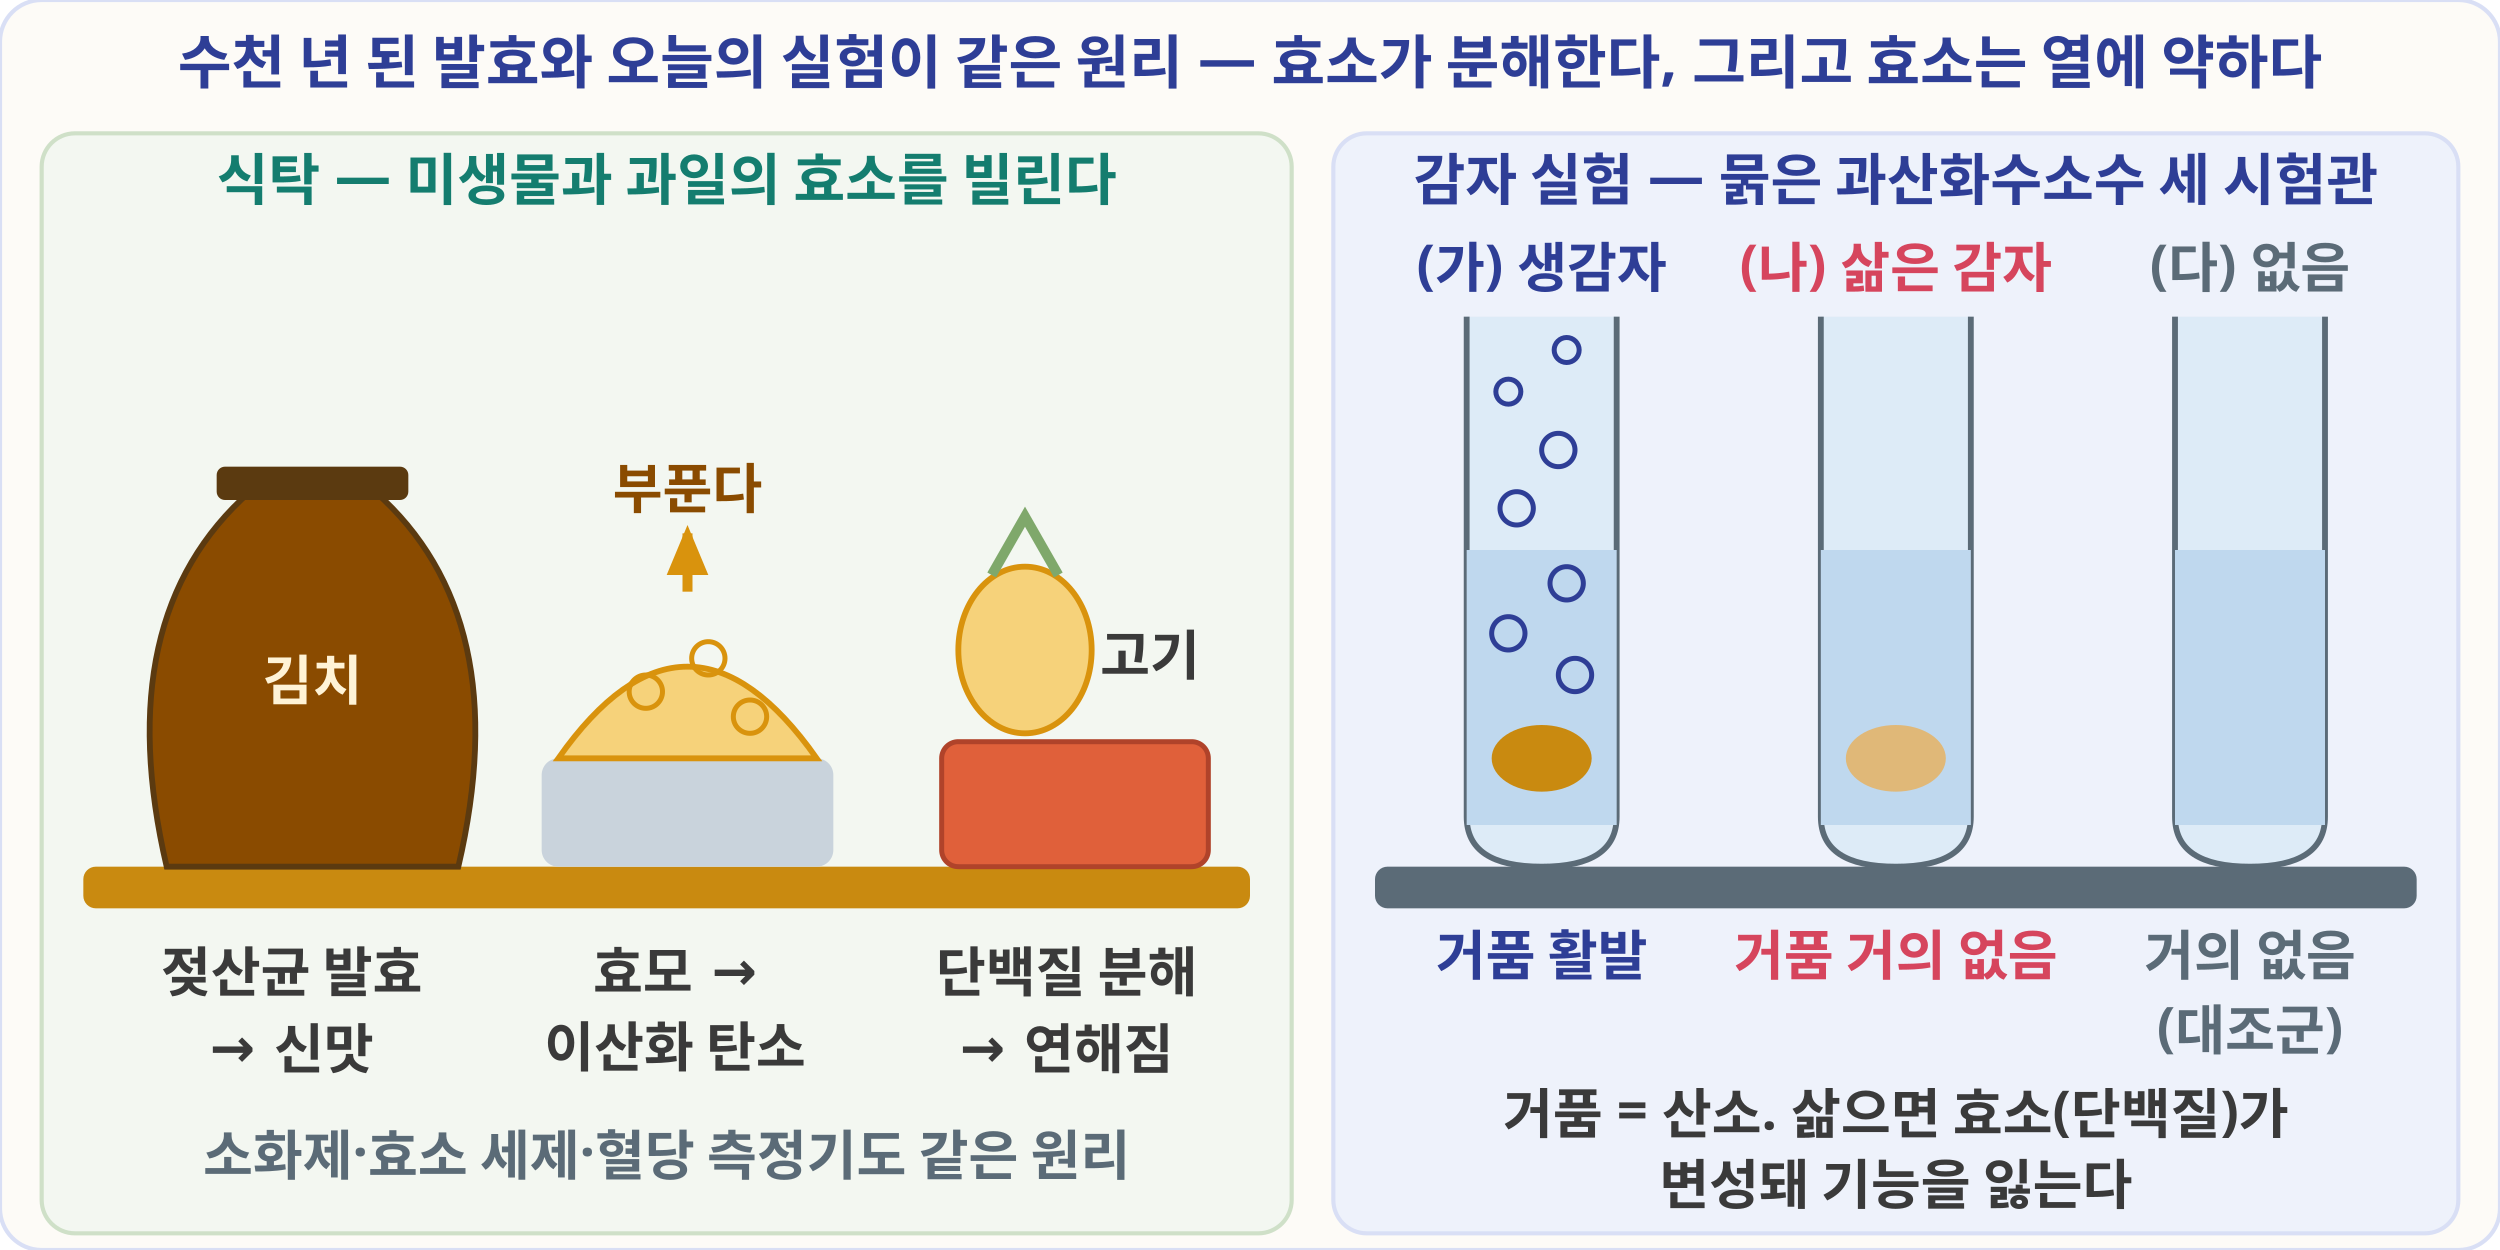
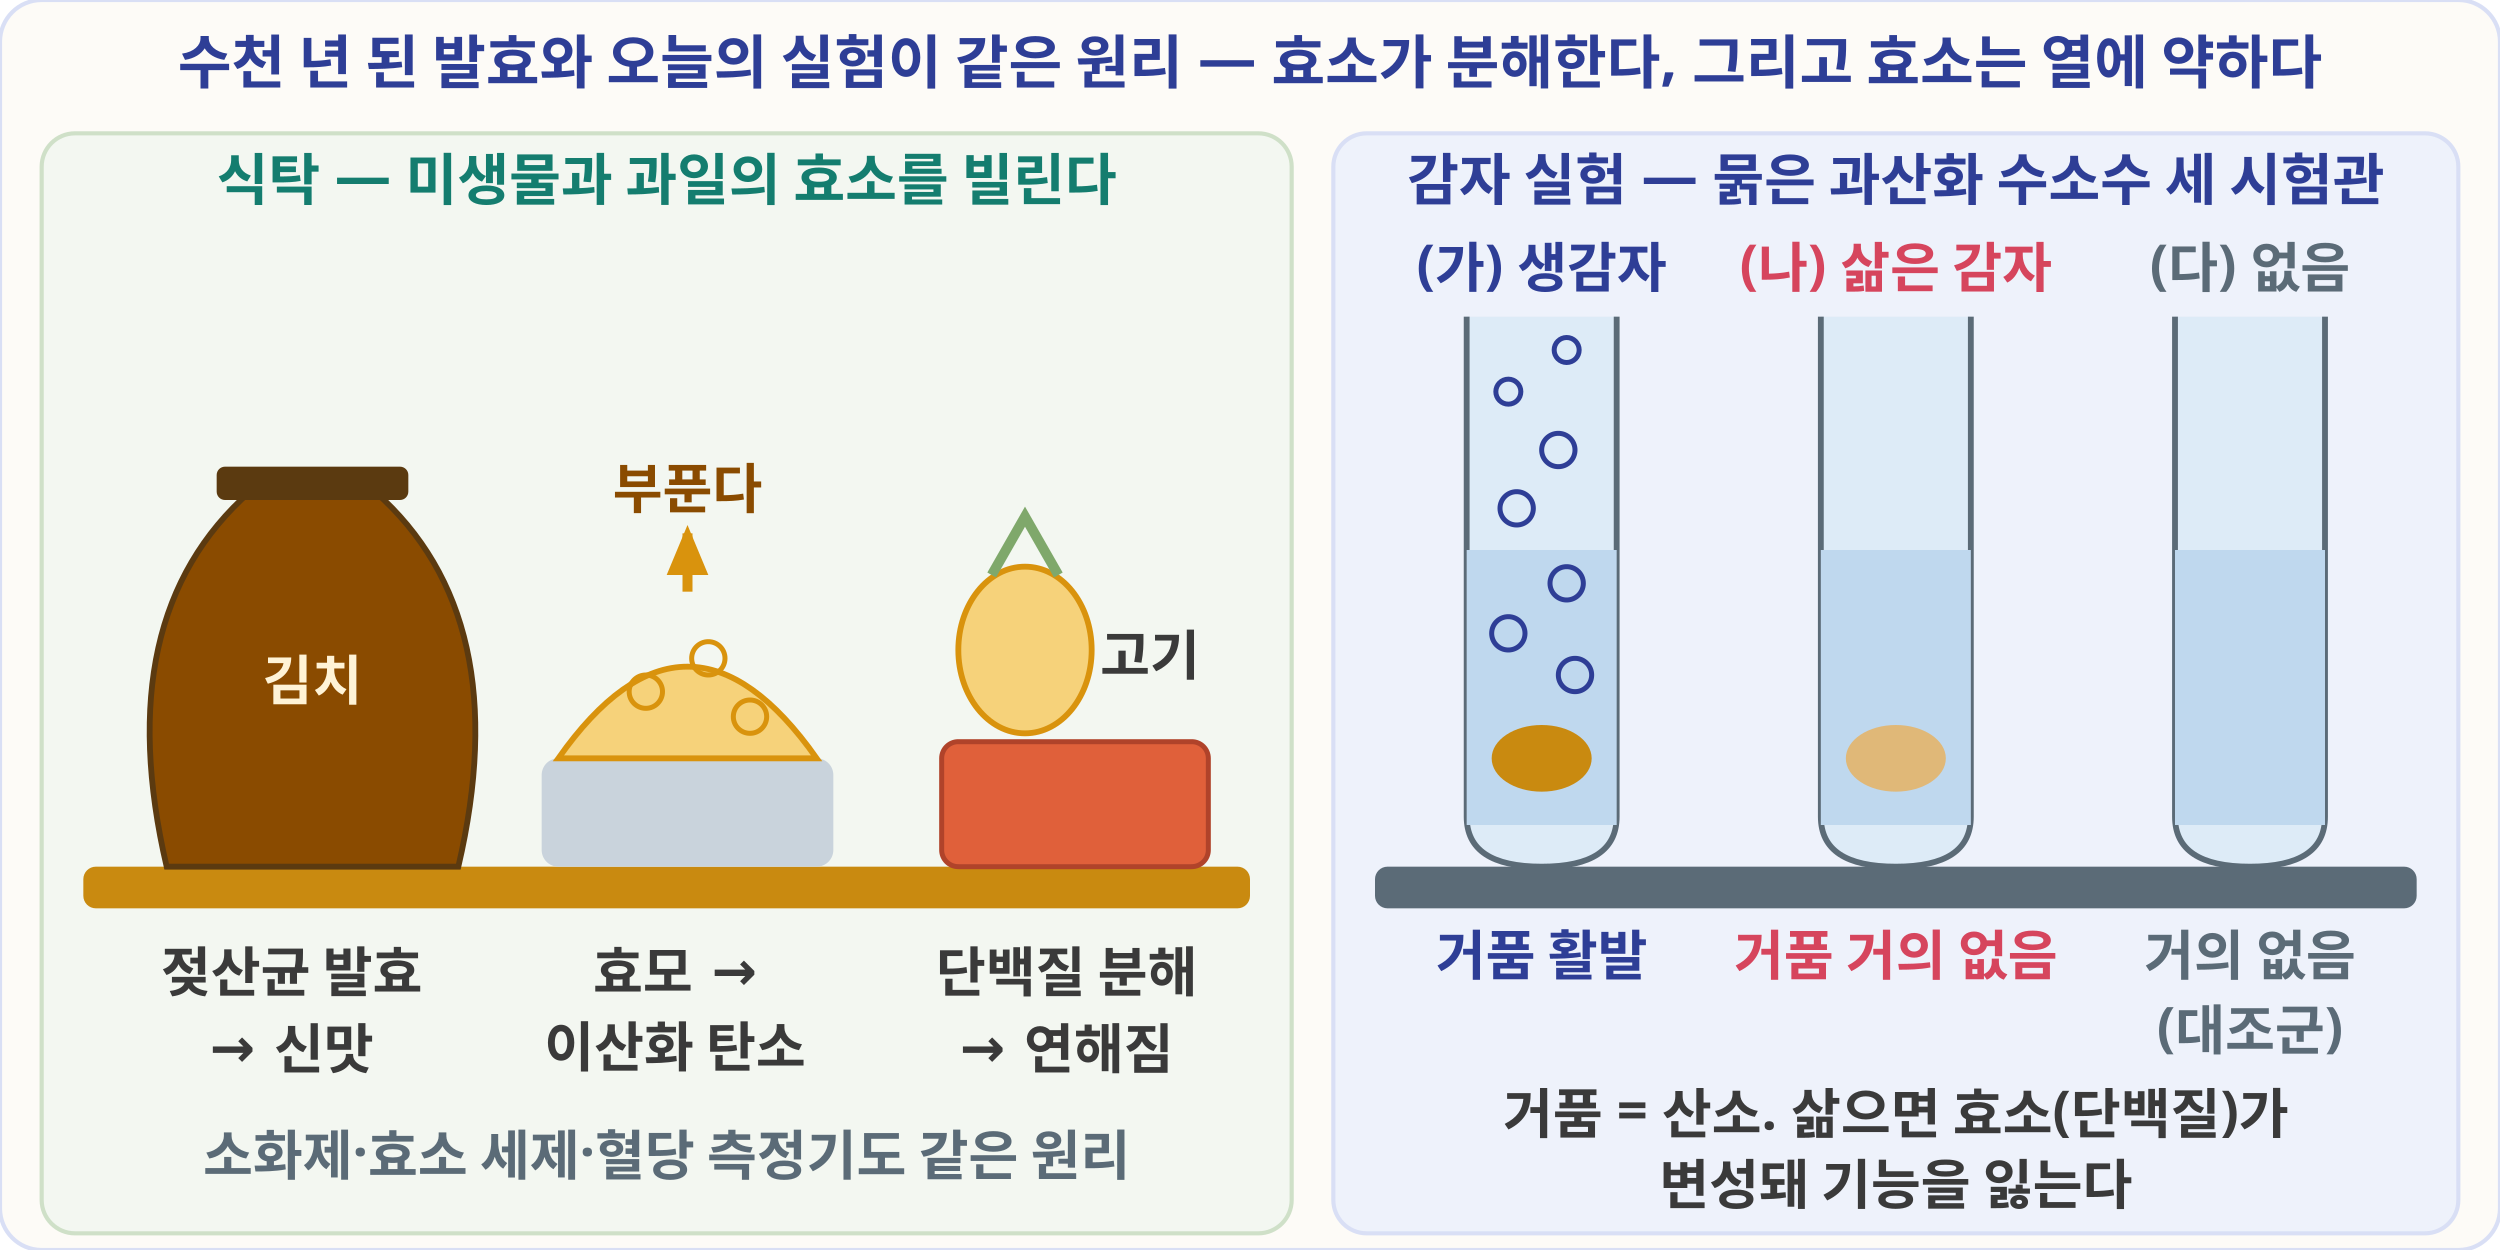
<svg width="600" height="300" viewBox="0 0 600 300" font-family="PC Sans">
  <defs>
    <marker id="arrY-1305-05" markerUnits="userSpaceOnUse" markerWidth="12" markerHeight="10" refX="10" refY="5" orient="auto">
      <path d="M0,0 L12,5 L0,10 Z" fill="#D9930D" />
    </marker>
  </defs>
  <rect width="600" height="300" rx="10" fill="#FDFBF7" stroke="#D9DFF5" />
  <text x="300" y="20" text-anchor="middle" font-size="14" font-weight="900" fill="#2E3E96">수천 년 된 발효와 오늘의 실험이 같은 원리 — 효소가 분해한다, 그리고 효소는 열에 약하다</text>
  <g transform="translate(10,32)">
    <rect width="300" height="264" rx="8" fill="#F3F7F1" stroke="#CFE0C8" />
    <text x="150" y="16" text-anchor="middle" font-size="13.5" font-weight="900" fill="#147D6F">식탁 — 미생물과 과일의 효소를 빌린다</text>
    <rect x="10" y="176" width="280" height="10" rx="3" fill="#C98A10" />
    <path d="M30,176 q-14,-60 20,-90 h30 q34,30 20,90 z" fill="#8A4B00" stroke="#5B3A10" stroke-width="1.4" />
    <rect x="42" y="80" width="46" height="8" rx="2" fill="#5B3A10" />
    <text x="65" y="136" text-anchor="middle" font-size="13" font-weight="900" fill="#FFF3D6">김치</text>
    <text x="60" y="206" text-anchor="middle" font-size="13" font-weight="900" fill="#3A3A3A">젖산균 발효<tspan x="60" dy="18">→ 신맛</tspan>
    </text>
    <rect x="120" y="150" width="70" height="26" rx="4" fill="#C9D3DC" />
    <path d="M124,150 q31,-44 62,0 z" fill="#F6D27A" stroke="#D9930D" stroke-width="1.4" />
    <g fill="none" stroke="#D9930D" stroke-width="1.2">
      <circle cx="145" cy="134" r="4" />
      <circle cx="160" cy="126" r="4" />
      <circle cx="170" cy="140" r="4" />
    </g>
    <path d="M155,110 V96" stroke="#D9930D" stroke-width="2.4" fill="none" marker-end="url(#arrY-1305-05)" />
    <text x="155" y="90" text-anchor="middle" font-size="13" font-weight="900" fill="#8A4B00">부푼다</text>
    <text x="152" y="206" text-anchor="middle" font-size="13" font-weight="900" fill="#3A3A3A">효모 →<tspan x="152" dy="18">이산화 탄소</tspan>
    </text>
    <rect x="216" y="146" width="64" height="30" rx="4" fill="#E0603A" stroke="#B0432A" stroke-width="1.2" />
    <ellipse cx="236" cy="124" rx="16" ry="20" fill="#F6D27A" stroke="#D9930D" stroke-width="1.4" />
    <path d="M228,106 l8,-14 l8,14" stroke="#7FA86B" stroke-width="2.4" fill="none" />
    <text x="266" y="130" text-anchor="middle" font-size="13" font-weight="900" fill="#3A3A3A">고기</text>
    <text x="246" y="206" text-anchor="middle" font-size="13" font-weight="900" fill="#3A3A3A">단백질 분해<tspan x="246" dy="18">→ 연해짐</tspan>
    </text>
    <text x="150" y="250" text-anchor="middle" font-size="13" font-weight="700" fill="#5B6B77">소화제·효소 세제·혈당 측정기도 같은 원리</text>
  </g>
  <g transform="translate(320,32)">
    <rect width="270" height="264" rx="8" fill="#EEF2FB" stroke="#D9DFF5" />
-     <text x="135" y="16" text-anchor="middle" font-size="13.5" font-weight="900" fill="#2E3E96">감자 실험 — 묽은 과산화수소수 세 시험관</text>
+     <text x="135" y="16" text-anchor="middle" font-size="13.5" font-weight="900" fill="#2E3E96">감자 실험 — 묽은 과산화 수소수 세 시험관</text>
    <rect x="10" y="176" width="250" height="10" rx="3" fill="#5B6B77" />
    <g transform="translate(50,0)">
      <path d="M-18,44 v120 q0,12 18,12 q18,0 18,-12 v-120" fill="#DDEBF7" stroke="#5B6B77" stroke-width="1.4" />
      <rect x="-18" y="100" width="36" height="66" fill="#BFD8EE" />
      <ellipse cx="0" cy="150" rx="12" ry="8" fill="#C98A10" />
      <g fill="none" stroke="#2E3E96" stroke-width="1.2">
        <circle cx="-8" cy="120" r="4" />
        <circle cx="6" cy="108" r="4" />
        <circle cx="8" cy="130" r="4" />
        <circle cx="-6" cy="90" r="4" />
        <circle cx="4" cy="76" r="4" />
        <circle cx="-8" cy="62" r="3" />
        <circle cx="6" cy="52" r="3" />
      </g>
      <text x="0" y="36" text-anchor="middle" font-size="13" font-weight="900" fill="#2E3E96">(가) 생감자</text>
      <text x="0" y="202" text-anchor="middle" font-size="13" font-weight="900" fill="#2E3E96">거품 활발</text>
    </g>
    <g transform="translate(135,0)">
      <path d="M-18,44 v120 q0,12 18,12 q18,0 18,-12 v-120" fill="#DDEBF7" stroke="#5B6B77" stroke-width="1.4" />
      <rect x="-18" y="100" width="36" height="66" fill="#BFD8EE" />
      <ellipse cx="0" cy="150" rx="12" ry="8" fill="#E0B878" />
      <text x="0" y="36" text-anchor="middle" font-size="13" font-weight="900" fill="#D6455D">(나) 삶은 감자</text>
      <text x="0" y="202" text-anchor="middle" font-size="13" font-weight="900" fill="#D6455D">거품 거의 없음</text>
    </g>
    <g transform="translate(220,0)">
      <path d="M-18,44 v120 q0,12 18,12 q18,0 18,-12 v-120" fill="#DDEBF7" stroke="#5B6B77" stroke-width="1.4" />
      <rect x="-18" y="100" width="36" height="66" fill="#BFD8EE" />
      <text x="0" y="36" text-anchor="middle" font-size="13" font-weight="900" fill="#5B6B77">(다) 없음</text>
      <text x="0" y="202" text-anchor="middle" font-size="13" font-weight="900" fill="#5B6B77">거의 없음<tspan x="0" dy="17">(대조군)</tspan>
      </text>
    </g>
    <text x="135" y="240" text-anchor="middle" font-size="13" font-weight="800" fill="#3A3A3A">거품 = 산소. 삶으면 효소(단백질)가<tspan x="135" dy="17">변성돼 기능을 잃는다</tspan>
    </text>
  </g>
</svg>
